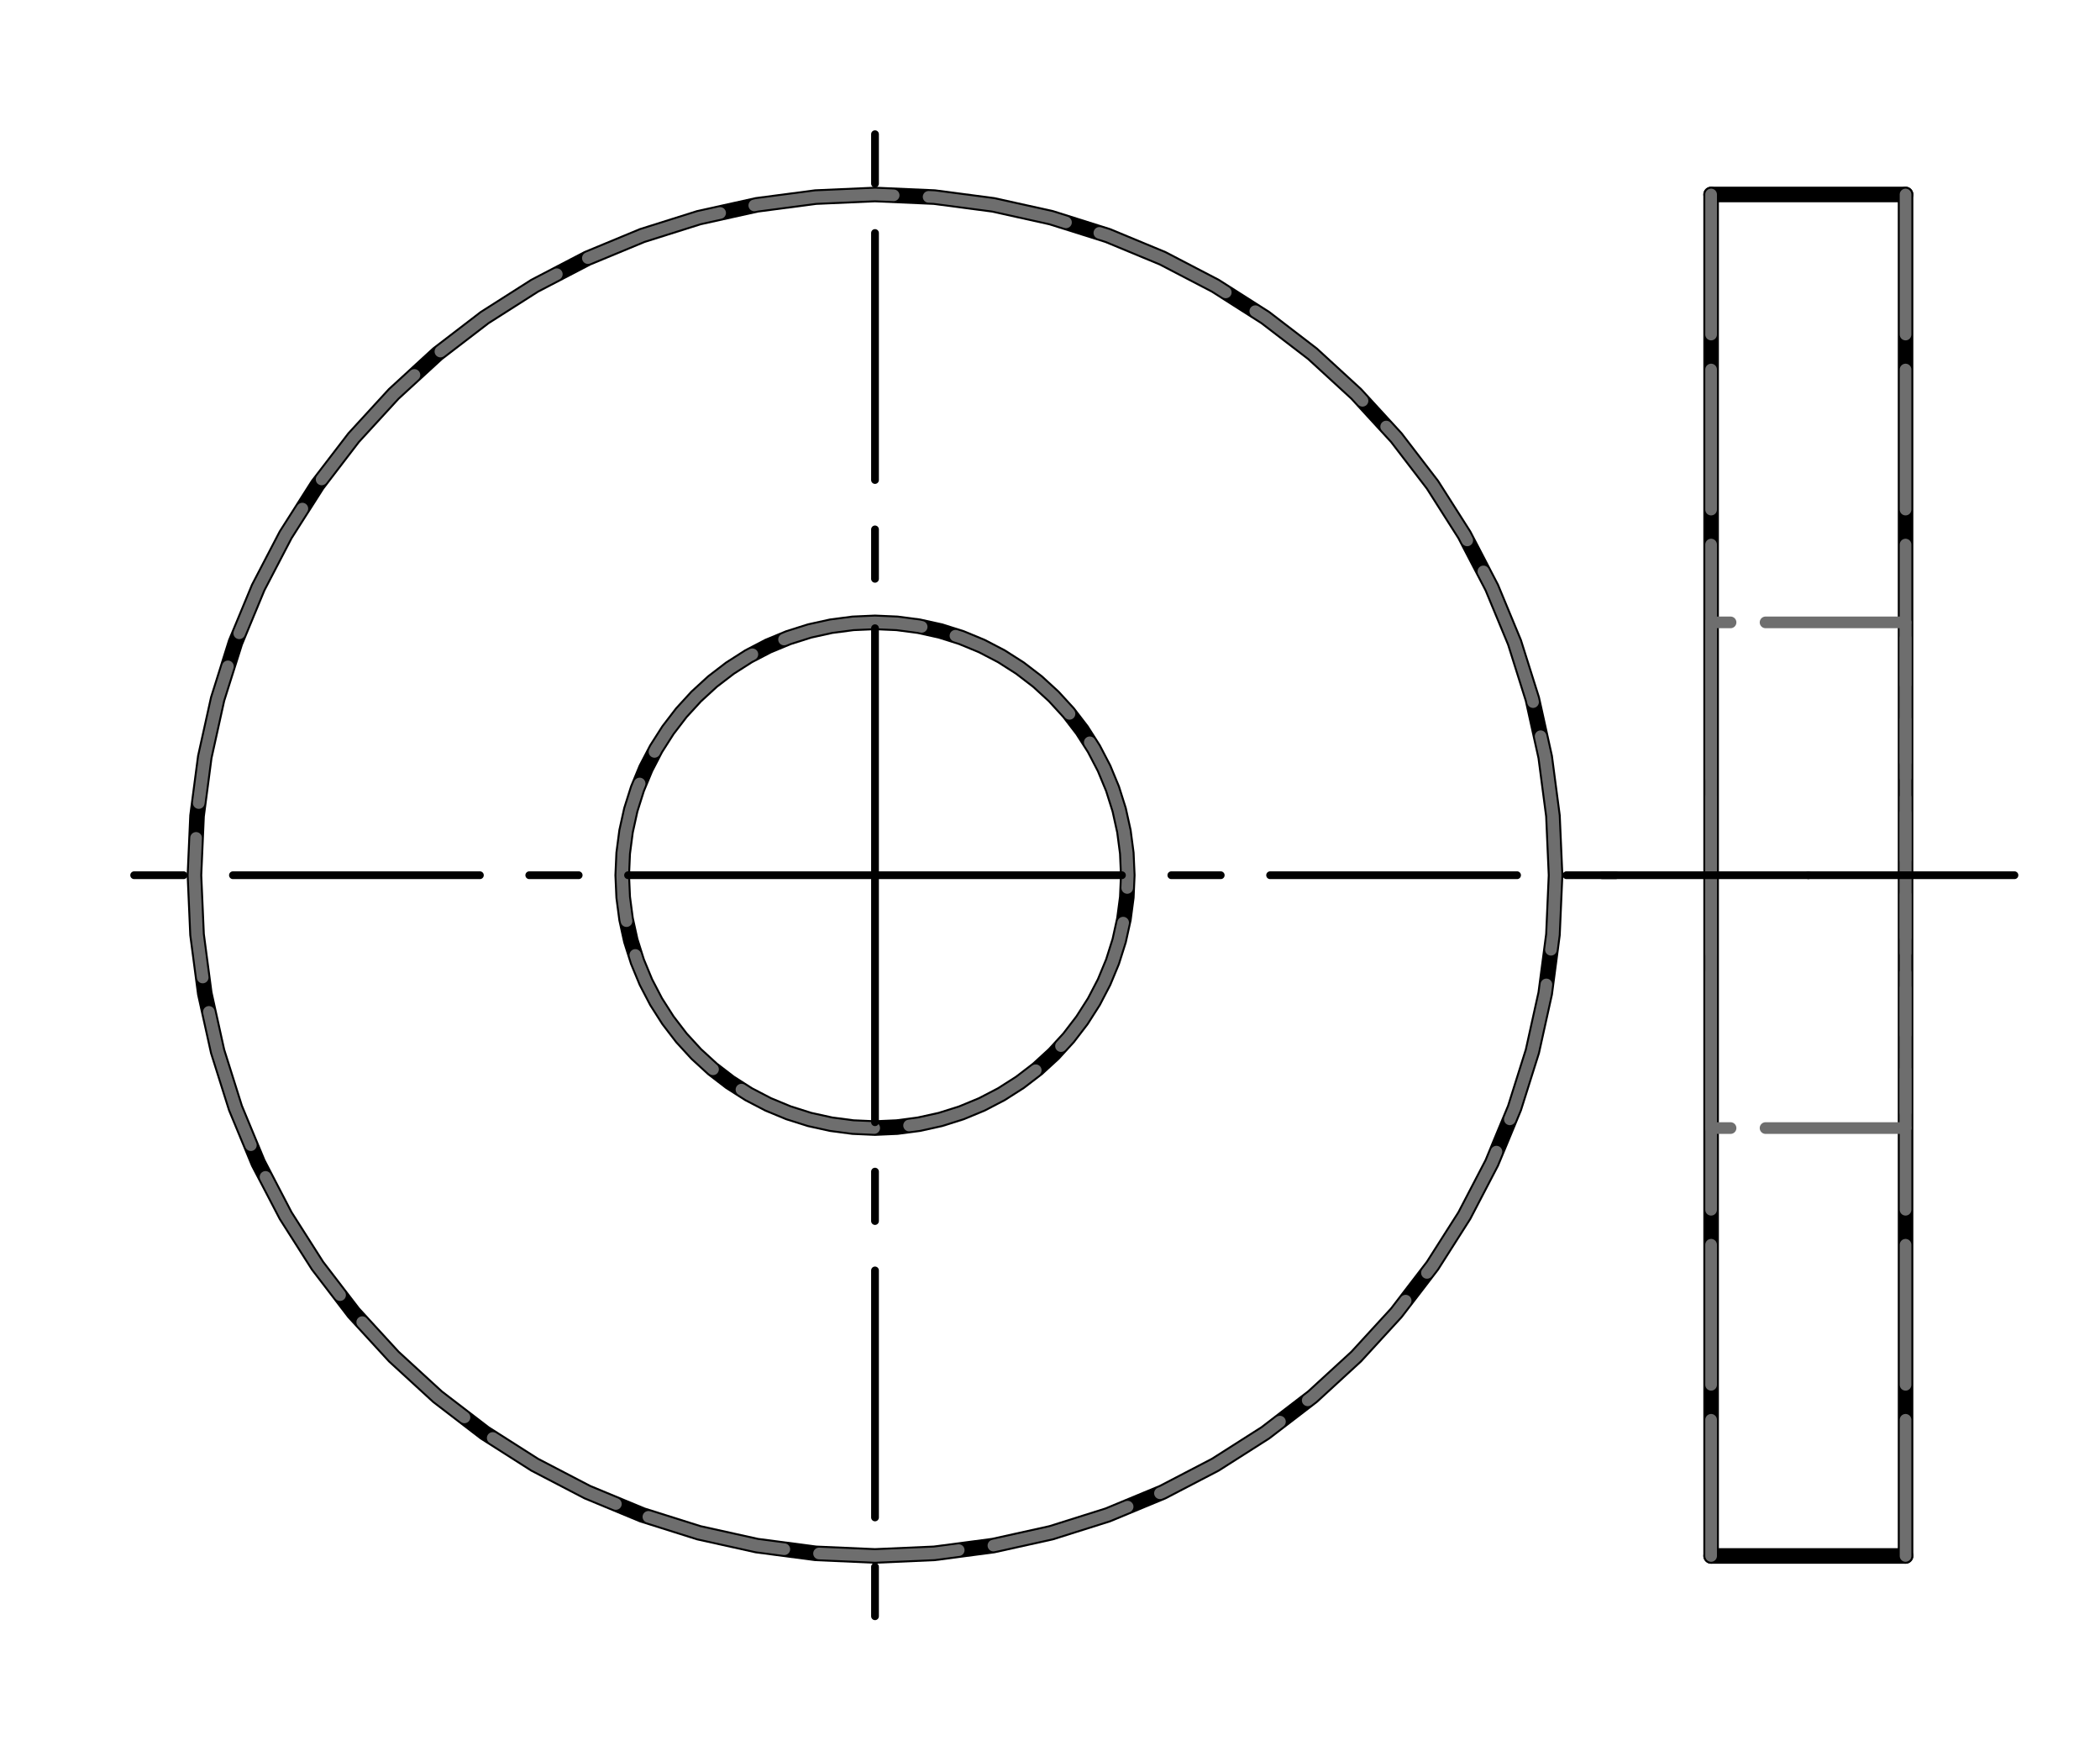
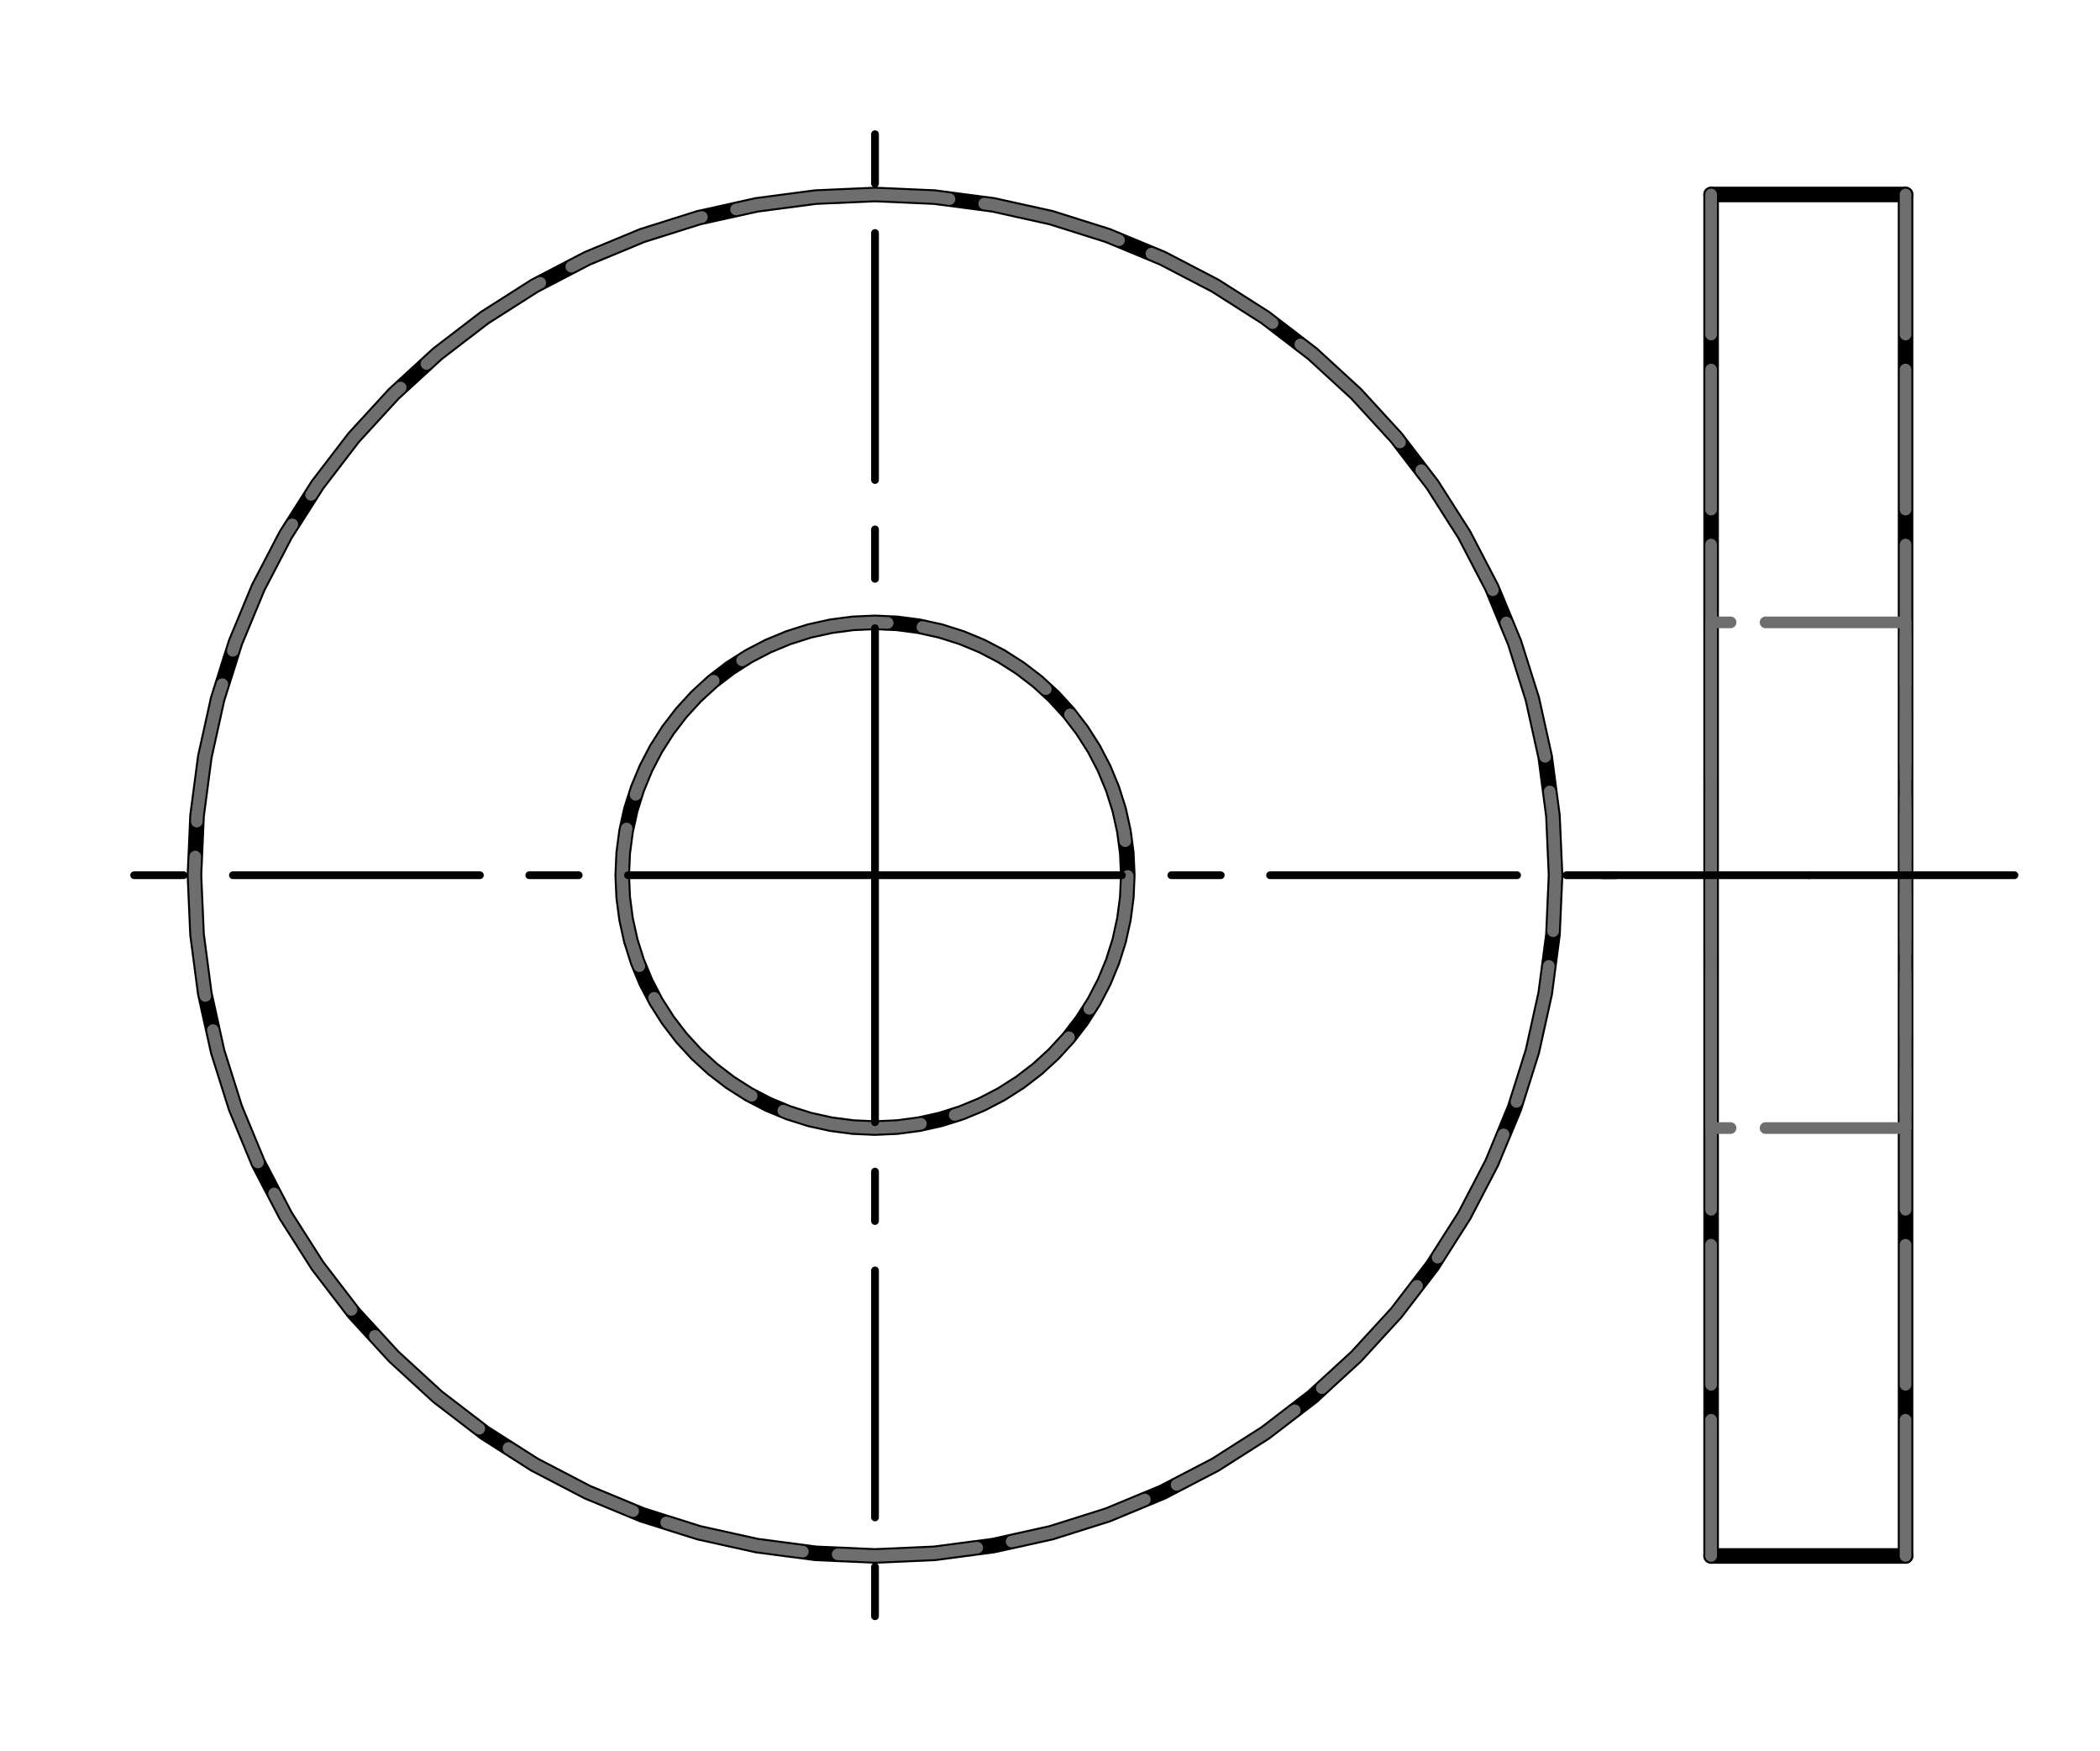
<svg xmlns="http://www.w3.org/2000/svg" width="54.0mm" height="45.0mm" viewBox="-22.5 -22.5 54.0 45.0" version="1.1">
  <g transform="scale(1,-1)" stroke-linecap="round">
    <g fill="none" stroke="rgb(0,0,0)" stroke-width="0.4" id="Visible">
-       <path d="M 17.5,0.0 L 17.433,1.525 L 17.234,3.039 L 16.904,4.529 L 16.445,5.985 L 15.86,7.396 L 15.155,8.75 L 14.335,10.038 L 13.406,11.249 L 12.374,12.374 L 11.249,13.406 L 10.038,14.335 L 8.75,15.155 L 7.396,15.86 L 5.985,16.445 L 4.529,16.904 L 3.039,17.234 L 1.525,17.433 L 0.0,17.5 L -1.525,17.433 L -3.039,17.234 L -4.529,16.904 L -5.985,16.445 L -7.396,15.86 L -8.75,15.155 L -10.038,14.335 L -11.249,13.406 L -12.374,12.374 L -13.406,11.249 L -14.335,10.038 L -15.155,8.75 L -15.86,7.396 L -16.445,5.985 L -16.904,4.529 L -17.234,3.039 L -17.433,1.525 L -17.5,0.0 L -17.433,-1.525 L -17.234,-3.039 L -16.904,-4.529 L -16.445,-5.985 L -15.86,-7.396 L -15.155,-8.75 L -14.335,-10.038 L -13.406,-11.249 L -12.374,-12.374 L -11.249,-13.406 L -10.038,-14.335 L -8.75,-15.155 L -7.396,-15.86 L -5.985,-16.445 L -4.529,-16.904 L -3.039,-17.234 L -1.525,-17.433 L -0.0,-17.5 L 1.525,-17.433 L 3.039,-17.234 L 4.529,-16.904 L 5.985,-16.445 L 7.396,-15.86 L 8.75,-15.155 L 10.038,-14.335 L 11.249,-13.406 L 12.374,-12.374 L 13.406,-11.249 L 14.335,-10.038 L 15.155,-8.75 L 15.86,-7.396 L 16.445,-5.985 L 16.904,-4.529 L 17.234,-3.039 L 17.433,-1.525 L 17.5,-0.0" />
-       <path d="M 6.5,0.0 L 6.475,0.567 L 6.401,1.129 L 6.279,1.682 L 6.108,2.223 L 5.891,2.747 L 5.629,3.25 L 5.324,3.728 L 4.979,4.178 L 4.596,4.596 L 4.178,4.979 L 3.728,5.324 L 3.25,5.629 L 2.747,5.891 L 2.223,6.108 L 1.682,6.279 L 1.129,6.401 L 0.567,6.475 L -0.0,6.5 L -0.567,6.475 L -1.129,6.401 L -1.682,6.279 L -2.223,6.108 L -2.747,5.891 L -3.25,5.629 L -3.728,5.324 L -4.178,4.979 L -4.596,4.596 L -4.979,4.178 L -5.324,3.728 L -5.629,3.25 L -5.891,2.747 L -6.108,2.223 L -6.279,1.682 L -6.401,1.129 L -6.475,0.567 L -6.5,-0.0 L -6.475,-0.567 L -6.401,-1.129 L -6.279,-1.682 L -6.108,-2.223 L -5.891,-2.747 L -5.629,-3.25 L -5.324,-3.728 L -4.979,-4.178 L -4.596,-4.596 L -4.178,-4.979 L -3.728,-5.324 L -3.25,-5.629 L -2.747,-5.891 L -2.223,-6.108 L -1.682,-6.279 L -1.129,-6.401 L -0.567,-6.475 L 0.0,-6.5 L 0.567,-6.475 L 1.129,-6.401 L 1.682,-6.279 L 2.223,-6.108 L 2.747,-5.891 L 3.25,-5.629 L 3.728,-5.324 L 4.178,-4.979 L 4.596,-4.596 L 4.979,-4.178 L 5.324,-3.728 L 5.629,-3.25 L 5.891,-2.747 L 6.108,-2.223 L 6.279,-1.682 L 6.401,-1.129 L 6.475,-0.567 L 6.5,0.0" />
+       <path d="M 0.0,17.5 L -1.525,17.433 L -3.039,17.234 L -4.529,16.904 L -5.985,16.445 L -7.396,15.86 L -8.75,15.155 L -10.038,14.335 L -11.249,13.406 L -12.374,12.374 L -13.406,11.249 L -14.335,10.038 L -15.155,8.75 L -15.86,7.396 L -16.445,5.985 L -16.904,4.529 L -17.234,3.039 L -17.433,1.525 L -17.5,0.0 L -17.433,-1.525 L -17.234,-3.039 L -16.904,-4.529 L -16.445,-5.985 L -15.86,-7.396 L -15.155,-8.75 L -14.335,-10.038 L -13.406,-11.249 L -12.374,-12.374 L -11.249,-13.406 L -10.038,-14.335 L -8.75,-15.155 L -7.396,-15.86 L -5.985,-16.445 L -4.529,-16.904 L -3.039,-17.234 L -1.525,-17.433 L -0.0,-17.5 L 1.525,-17.433 L 3.039,-17.234 L 4.529,-16.904 L 5.985,-16.445 L 7.396,-15.86 L 8.75,-15.155 L 10.038,-14.335 L 11.249,-13.406 L 12.374,-12.374 L 13.406,-11.249 L 14.335,-10.038 L 15.155,-8.75 L 15.86,-7.396 L 16.445,-5.985 L 16.904,-4.529 L 17.234,-3.039 L 17.433,-1.525 L 17.5,-0.0 L 17.433,1.525 L 17.234,3.039 L 16.904,4.529 L 16.445,5.985 L 15.86,7.396 L 15.155,8.75 L 14.335,10.038 L 13.406,11.249 L 12.374,12.374 L 11.249,13.406 L 10.038,14.335 L 8.75,15.155 L 7.396,15.86 L 5.985,16.445 L 4.529,16.904 L 3.039,17.234 L 1.525,17.433 L 0.0,17.5" />
+       <path d="M 0.0,6.5 L -0.567,6.475 L -1.129,6.401 L -1.682,6.279 L -2.223,6.108 L -2.747,5.891 L -3.25,5.629 L -3.728,5.324 L -4.178,4.979 L -4.596,4.596 L -4.979,4.178 L -5.324,3.728 L -5.629,3.25 L -5.891,2.747 L -6.108,2.223 L -6.279,1.682 L -6.401,1.129 L -6.475,0.567 L -6.5,-0.0 L -6.475,-0.567 L -6.401,-1.129 L -6.279,-1.682 L -6.108,-2.223 L -5.891,-2.747 L -5.629,-3.25 L -5.324,-3.728 L -4.979,-4.178 L -4.596,-4.596 L -4.178,-4.979 L -3.728,-5.324 L -3.25,-5.629 L -2.747,-5.891 L -2.223,-6.108 L -1.682,-6.279 L -1.129,-6.401 L -0.567,-6.475 L 0.0,-6.5 L 0.567,-6.475 L 1.129,-6.401 L 1.682,-6.279 L 2.223,-6.108 L 2.747,-5.891 L 3.25,-5.629 L 3.728,-5.324 L 4.178,-4.979 L 4.596,-4.596 L 4.979,-4.178 L 5.324,-3.728 L 5.629,-3.25 L 5.891,-2.747 L 6.108,-2.223 L 6.279,-1.682 L 6.401,-1.129 L 6.475,-0.567 L 6.5,0.0 L 6.475,0.567 L 6.401,1.129 L 6.279,1.682 L 6.108,2.223 L 5.891,2.747 L 5.629,3.25 L 5.324,3.728 L 4.979,4.178 L 4.596,4.596 L 4.178,4.979 L 3.728,5.324 L 3.25,5.629 L 2.747,5.891 L 2.223,6.108 L 1.682,6.279 L 1.129,6.401 L 0.567,6.475 L -0.0,6.5" />
      <path d="M 21.5,-17.5 L 21.5,-17.014 L 21.5,-16.528 L 21.5,-16.042 L 21.5,-15.556 L 21.5,-15.069 L 21.5,-14.583 L 21.5,-14.097 L 21.5,-13.611 L 21.5,-13.125 L 21.5,-12.639 L 21.5,-12.153 L 21.5,-11.667 L 21.5,-11.181 L 21.5,-10.694 L 21.5,-10.208 L 21.5,-9.722 L 21.5,-9.236 L 21.5,-8.75 L 21.5,-8.264 L 21.5,-7.778 L 21.5,-7.292 L 21.5,-6.806 L 21.5,-6.319 L 21.5,-5.833 L 21.5,-5.347 L 21.5,-4.861 L 21.5,-4.375 L 21.5,-3.889 L 21.5,-3.403 L 21.5,-2.917 L 21.5,-2.431 L 21.5,-1.944 L 21.5,-1.458 L 21.5,-0.972 L 21.5,-0.486 L 21.5,0.0 L 21.5,0.486 L 21.5,0.972 L 21.5,1.458 L 21.5,1.944 L 21.5,2.431 L 21.5,2.917 L 21.5,3.403 L 21.5,3.889 L 21.5,4.375 L 21.5,4.861 L 21.5,5.347 L 21.5,5.833 L 21.5,6.319 L 21.5,6.806 L 21.5,7.292 L 21.5,7.778 L 21.5,8.264 L 21.5,8.75 L 21.5,9.236 L 21.5,9.722 L 21.5,10.208 L 21.5,10.694 L 21.5,11.181 L 21.5,11.667 L 21.5,12.153 L 21.5,12.639 L 21.5,13.125 L 21.5,13.611 L 21.5,14.097 L 21.5,14.583 L 21.5,15.069 L 21.5,15.556 L 21.5,16.042 L 21.5,16.528 L 21.5,17.014 L 21.5,17.5" />
      <path d="M 26.5,17.5 L 26.431,17.5 L 26.361,17.5 L 26.292,17.5 L 26.222,17.5 L 26.153,17.5 L 26.083,17.5 L 26.014,17.5 L 25.944,17.5 L 25.875,17.5 L 25.806,17.5 L 25.736,17.5 L 25.667,17.5 L 25.597,17.5 L 25.528,17.5 L 25.458,17.5 L 25.389,17.5 L 25.319,17.5 L 25.25,17.5 L 25.181,17.5 L 25.111,17.5 L 25.042,17.5 L 24.972,17.5 L 24.903,17.5 L 24.833,17.5 L 24.764,17.5 L 24.694,17.5 L 24.625,17.5 L 24.556,17.5 L 24.486,17.5 L 24.417,17.5 L 24.347,17.5 L 24.278,17.5 L 24.208,17.5 L 24.139,17.5 L 24.069,17.5 L 24.0,17.5 L 23.931,17.5 L 23.861,17.5 L 23.792,17.5 L 23.722,17.5 L 23.653,17.5 L 23.583,17.5 L 23.514,17.5 L 23.444,17.5 L 23.375,17.5 L 23.306,17.5 L 23.236,17.5 L 23.167,17.5 L 23.097,17.5 L 23.028,17.5 L 22.958,17.5 L 22.889,17.5 L 22.819,17.5 L 22.75,17.5 L 22.681,17.5 L 22.611,17.5 L 22.542,17.5 L 22.472,17.5 L 22.403,17.5 L 22.333,17.5 L 22.264,17.5 L 22.194,17.5 L 22.125,17.5 L 22.056,17.5 L 21.986,17.5 L 21.917,17.5 L 21.847,17.5 L 21.778,17.5 L 21.708,17.5 L 21.639,17.5 L 21.569,17.5 L 21.5,17.5" />
      <path d="M 26.5,-17.5 L 26.5,-17.014 L 26.5,-16.528 L 26.5,-16.042 L 26.5,-15.556 L 26.5,-15.069 L 26.5,-14.583 L 26.5,-14.097 L 26.5,-13.611 L 26.5,-13.125 L 26.5,-12.639 L 26.5,-12.153 L 26.5,-11.667 L 26.5,-11.181 L 26.5,-10.694 L 26.5,-10.208 L 26.5,-9.722 L 26.5,-9.236 L 26.5,-8.75 L 26.5,-8.264 L 26.5,-7.778 L 26.5,-7.292 L 26.5,-6.806 L 26.5,-6.319 L 26.5,-5.833 L 26.5,-5.347 L 26.5,-4.861 L 26.5,-4.375 L 26.5,-3.889 L 26.5,-3.403 L 26.5,-2.917 L 26.5,-2.431 L 26.5,-1.944 L 26.5,-1.458 L 26.5,-0.972 L 26.5,-0.486 L 26.5,0.0 L 26.5,0.486 L 26.5,0.972 L 26.5,1.458 L 26.5,1.944 L 26.5,2.431 L 26.5,2.917 L 26.5,3.403 L 26.5,3.889 L 26.5,4.375 L 26.5,4.861 L 26.5,5.347 L 26.5,5.833 L 26.5,6.319 L 26.5,6.806 L 26.5,7.292 L 26.5,7.778 L 26.5,8.264 L 26.5,8.75 L 26.5,9.236 L 26.5,9.722 L 26.5,10.208 L 26.5,10.694 L 26.5,11.181 L 26.5,11.667 L 26.5,12.153 L 26.5,12.639 L 26.5,13.125 L 26.5,13.611 L 26.5,14.097 L 26.5,14.583 L 26.5,15.069 L 26.5,15.556 L 26.5,16.042 L 26.5,16.528 L 26.5,17.014 L 26.5,17.5" />
      <path d="M 26.5,-17.5 L 26.431,-17.5 L 26.361,-17.5 L 26.292,-17.5 L 26.222,-17.5 L 26.153,-17.5 L 26.083,-17.5 L 26.014,-17.5 L 25.944,-17.5 L 25.875,-17.5 L 25.806,-17.5 L 25.736,-17.5 L 25.667,-17.5 L 25.597,-17.5 L 25.528,-17.5 L 25.458,-17.5 L 25.389,-17.5 L 25.319,-17.5 L 25.25,-17.5 L 25.181,-17.5 L 25.111,-17.5 L 25.042,-17.5 L 24.972,-17.5 L 24.903,-17.5 L 24.833,-17.5 L 24.764,-17.5 L 24.694,-17.5 L 24.625,-17.5 L 24.556,-17.5 L 24.486,-17.5 L 24.417,-17.5 L 24.347,-17.5 L 24.278,-17.5 L 24.208,-17.5 L 24.139,-17.5 L 24.069,-17.5 L 24.0,-17.5 L 23.931,-17.5 L 23.861,-17.5 L 23.792,-17.5 L 23.722,-17.5 L 23.653,-17.5 L 23.583,-17.5 L 23.514,-17.5 L 23.444,-17.5 L 23.375,-17.5 L 23.306,-17.5 L 23.236,-17.5 L 23.167,-17.5 L 23.097,-17.5 L 23.028,-17.5 L 22.958,-17.5 L 22.889,-17.5 L 22.819,-17.5 L 22.75,-17.5 L 22.681,-17.5 L 22.611,-17.5 L 22.542,-17.5 L 22.472,-17.5 L 22.403,-17.5 L 22.333,-17.5 L 22.264,-17.5 L 22.194,-17.5 L 22.125,-17.5 L 22.056,-17.5 L 21.986,-17.5 L 21.917,-17.5 L 21.847,-17.5 L 21.778,-17.5 L 21.708,-17.5 L 21.639,-17.5 L 21.569,-17.5 L 21.5,-17.5" />
    </g>
    <g fill="none" stroke="rgb(110,110,110)" stroke-width="0.3" id="Hidden" stroke-dasharray="3.6 0.9">
-       <path d="M 17.5,0.0 L 17.433,1.525 L 17.234,3.039 L 16.904,4.529 L 16.445,5.985 L 15.86,7.396 L 15.155,8.75 L 14.335,10.038 L 13.406,11.249 L 12.374,12.374 L 11.249,13.406 L 10.038,14.335 L 8.75,15.155 L 7.396,15.86 L 5.985,16.445 L 4.529,16.904 L 3.039,17.234 L 1.525,17.433 L 0.0,17.5 L -1.525,17.433 L -3.039,17.234 L -4.529,16.904 L -5.985,16.445 L -7.396,15.86 L -8.75,15.155 L -10.038,14.335 L -11.249,13.406 L -12.374,12.374 L -13.406,11.249 L -14.335,10.038 L -15.155,8.75 L -15.86,7.396 L -16.445,5.985 L -16.904,4.529 L -17.234,3.039 L -17.433,1.525 L -17.5,0.0 L -17.433,-1.525 L -17.234,-3.039 L -16.904,-4.529 L -16.445,-5.985 L -15.86,-7.396 L -15.155,-8.75 L -14.335,-10.038 L -13.406,-11.249 L -12.374,-12.374 L -11.249,-13.406 L -10.038,-14.335 L -8.75,-15.155 L -7.396,-15.86 L -5.985,-16.445 L -4.529,-16.904 L -3.039,-17.234 L -1.525,-17.433 L -0.0,-17.5 L 1.525,-17.433 L 3.039,-17.234 L 4.529,-16.904 L 5.985,-16.445 L 7.396,-15.86 L 8.75,-15.155 L 10.038,-14.335 L 11.249,-13.406 L 12.374,-12.374 L 13.406,-11.249 L 14.335,-10.038 L 15.155,-8.75 L 15.86,-7.396 L 16.445,-5.985 L 16.904,-4.529 L 17.234,-3.039 L 17.433,-1.525 L 17.5,-0.0" />
-       <path d="M 6.5,0.0 L 6.475,0.567 L 6.401,1.129 L 6.279,1.682 L 6.108,2.223 L 5.891,2.747 L 5.629,3.25 L 5.324,3.728 L 4.979,4.178 L 4.596,4.596 L 4.178,4.979 L 3.728,5.324 L 3.25,5.629 L 2.747,5.891 L 2.223,6.108 L 1.682,6.279 L 1.129,6.401 L 0.567,6.475 L -0.0,6.5 L -0.567,6.475 L -1.129,6.401 L -1.682,6.279 L -2.223,6.108 L -2.747,5.891 L -3.25,5.629 L -3.728,5.324 L -4.178,4.979 L -4.596,4.596 L -4.979,4.178 L -5.324,3.728 L -5.629,3.25 L -5.891,2.747 L -6.108,2.223 L -6.279,1.682 L -6.401,1.129 L -6.475,0.567 L -6.5,-0.0 L -6.475,-0.567 L -6.401,-1.129 L -6.279,-1.682 L -6.108,-2.223 L -5.891,-2.747 L -5.629,-3.25 L -5.324,-3.728 L -4.979,-4.178 L -4.596,-4.596 L -4.178,-4.979 L -3.728,-5.324 L -3.25,-5.629 L -2.747,-5.891 L -2.223,-6.108 L -1.682,-6.279 L -1.129,-6.401 L -0.567,-6.475 L 0.0,-6.5 L 0.567,-6.475 L 1.129,-6.401 L 1.682,-6.279 L 2.223,-6.108 L 2.747,-5.891 L 3.25,-5.629 L 3.728,-5.324 L 4.178,-4.979 L 4.596,-4.596 L 4.979,-4.178 L 5.324,-3.728 L 5.629,-3.25 L 5.891,-2.747 L 6.108,-2.223 L 6.279,-1.682 L 6.401,-1.129 L 6.475,-0.567 L 6.5,0.0" />
+       <path d="M 0.0,17.5 L -1.525,17.433 L -3.039,17.234 L -4.529,16.904 L -5.985,16.445 L -7.396,15.86 L -8.75,15.155 L -10.038,14.335 L -11.249,13.406 L -12.374,12.374 L -13.406,11.249 L -14.335,10.038 L -15.155,8.75 L -15.86,7.396 L -16.445,5.985 L -16.904,4.529 L -17.234,3.039 L -17.433,1.525 L -17.5,0.0 L -17.433,-1.525 L -17.234,-3.039 L -16.904,-4.529 L -16.445,-5.985 L -15.86,-7.396 L -15.155,-8.75 L -14.335,-10.038 L -13.406,-11.249 L -12.374,-12.374 L -11.249,-13.406 L -10.038,-14.335 L -8.75,-15.155 L -7.396,-15.86 L -5.985,-16.445 L -4.529,-16.904 L -3.039,-17.234 L -1.525,-17.433 L -0.0,-17.5 L 1.525,-17.433 L 3.039,-17.234 L 4.529,-16.904 L 5.985,-16.445 L 7.396,-15.86 L 8.75,-15.155 L 10.038,-14.335 L 11.249,-13.406 L 12.374,-12.374 L 13.406,-11.249 L 14.335,-10.038 L 15.155,-8.75 L 15.86,-7.396 L 16.445,-5.985 L 16.904,-4.529 L 17.234,-3.039 L 17.433,-1.525 L 17.5,-0.0 L 17.433,1.525 L 17.234,3.039 L 16.904,4.529 L 16.445,5.985 L 15.86,7.396 L 15.155,8.75 L 14.335,10.038 L 13.406,11.249 L 12.374,12.374 L 11.249,13.406 L 10.038,14.335 L 8.75,15.155 L 7.396,15.86 L 5.985,16.445 L 4.529,16.904 L 3.039,17.234 L 1.525,17.433 L 0.0,17.5" />
+       <path d="M 0.0,6.5 L -0.567,6.475 L -1.129,6.401 L -1.682,6.279 L -2.223,6.108 L -2.747,5.891 L -3.25,5.629 L -3.728,5.324 L -4.178,4.979 L -4.596,4.596 L -4.979,4.178 L -5.324,3.728 L -5.629,3.25 L -5.891,2.747 L -6.108,2.223 L -6.279,1.682 L -6.401,1.129 L -6.475,0.567 L -6.5,-0.0 L -6.475,-0.567 L -6.401,-1.129 L -6.279,-1.682 L -6.108,-2.223 L -5.891,-2.747 L -5.629,-3.25 L -5.324,-3.728 L -4.979,-4.178 L -4.596,-4.596 L -4.178,-4.979 L -3.728,-5.324 L -3.25,-5.629 L -2.747,-5.891 L -2.223,-6.108 L -1.682,-6.279 L -1.129,-6.401 L -0.567,-6.475 L 0.0,-6.5 L 0.567,-6.475 L 1.129,-6.401 L 1.682,-6.279 L 2.223,-6.108 L 2.747,-5.891 L 3.25,-5.629 L 3.728,-5.324 L 4.178,-4.979 L 4.596,-4.596 L 4.979,-4.178 L 5.324,-3.728 L 5.629,-3.25 L 5.891,-2.747 L 6.108,-2.223 L 6.279,-1.682 L 6.401,-1.129 L 6.475,-0.567 L 6.5,0.0 L 6.475,0.567 L 6.401,1.129 L 6.279,1.682 L 6.108,2.223 L 5.891,2.747 L 5.629,3.25 L 5.324,3.728 L 4.979,4.178 L 4.596,4.596 L 4.178,4.979 L 3.728,5.324 L 3.25,5.629 L 2.747,5.891 L 2.223,6.108 L 1.682,6.279 L 1.129,6.401 L 0.567,6.475 L -0.0,6.5" />
      <path d="M 21.5,17.5 L 21.5,17.014 L 21.5,16.528 L 21.5,16.042 L 21.5,15.556 L 21.5,15.069 L 21.5,14.583 L 21.5,14.097 L 21.5,13.611 L 21.5,13.125 L 21.5,12.639 L 21.5,12.153 L 21.5,11.667 L 21.5,11.181 L 21.5,10.694 L 21.5,10.208 L 21.5,9.722 L 21.5,9.236 L 21.5,8.75 L 21.5,8.264 L 21.5,7.778 L 21.5,7.292 L 21.5,6.806 L 21.5,6.319 L 21.5,5.833 L 21.5,5.347 L 21.5,4.861 L 21.5,4.375 L 21.5,3.889 L 21.5,3.403 L 21.5,2.917 L 21.5,2.431 L 21.5,1.944 L 21.5,1.458 L 21.5,0.972 L 21.5,0.486 L 21.5,0.0 L 21.5,-0.486 L 21.5,-0.972 L 21.5,-1.458 L 21.5,-1.944 L 21.5,-2.431 L 21.5,-2.917 L 21.5,-3.403 L 21.5,-3.889 L 21.5,-4.375 L 21.5,-4.861 L 21.5,-5.347 L 21.5,-5.833 L 21.5,-6.319 L 21.5,-6.806 L 21.5,-7.292 L 21.5,-7.778 L 21.5,-8.264 L 21.5,-8.75 L 21.5,-9.236 L 21.5,-9.722 L 21.5,-10.208 L 21.5,-10.694 L 21.5,-11.181 L 21.5,-11.667 L 21.5,-12.153 L 21.5,-12.639 L 21.5,-13.125 L 21.5,-13.611 L 21.5,-14.097 L 21.5,-14.583 L 21.5,-15.069 L 21.5,-15.556 L 21.5,-16.042 L 21.5,-16.528 L 21.5,-17.014 L 21.5,-17.5" />
      <path d="M 26.5,17.5 L 26.5,17.014 L 26.5,16.528 L 26.5,16.042 L 26.5,15.556 L 26.5,15.069 L 26.5,14.583 L 26.5,14.097 L 26.5,13.611 L 26.5,13.125 L 26.5,12.639 L 26.5,12.153 L 26.5,11.667 L 26.5,11.181 L 26.5,10.694 L 26.5,10.208 L 26.5,9.722 L 26.5,9.236 L 26.5,8.75 L 26.5,8.264 L 26.5,7.778 L 26.5,7.292 L 26.5,6.806 L 26.5,6.319 L 26.5,5.833 L 26.5,5.347 L 26.5,4.861 L 26.5,4.375 L 26.5,3.889 L 26.5,3.403 L 26.5,2.917 L 26.5,2.431 L 26.5,1.944 L 26.5,1.458 L 26.5,0.972 L 26.5,0.486 L 26.5,0.0 L 26.5,-0.486 L 26.5,-0.972 L 26.5,-1.458 L 26.5,-1.944 L 26.5,-2.431 L 26.5,-2.917 L 26.5,-3.403 L 26.5,-3.889 L 26.5,-4.375 L 26.5,-4.861 L 26.5,-5.347 L 26.5,-5.833 L 26.5,-6.319 L 26.5,-6.806 L 26.5,-7.292 L 26.5,-7.778 L 26.5,-8.264 L 26.5,-8.75 L 26.5,-9.236 L 26.5,-9.722 L 26.5,-10.208 L 26.5,-10.694 L 26.5,-11.181 L 26.5,-11.667 L 26.5,-12.153 L 26.5,-12.639 L 26.5,-13.125 L 26.5,-13.611 L 26.5,-14.097 L 26.5,-14.583 L 26.5,-15.069 L 26.5,-15.556 L 26.5,-16.042 L 26.5,-16.528 L 26.5,-17.014 L 26.5,-17.5" />
      <path d="M 21.5,6.5 L 21.5,6.319 L 21.5,6.139 L 21.5,5.958 L 21.5,5.778 L 21.5,5.597 L 21.5,5.417 L 21.5,5.236 L 21.5,5.056 L 21.5,4.875 L 21.5,4.694 L 21.5,4.514 L 21.5,4.333 L 21.5,4.153 L 21.5,3.972 L 21.5,3.792 L 21.5,3.611 L 21.5,3.431 L 21.5,3.25 L 21.5,3.069 L 21.5,2.889 L 21.5,2.708 L 21.5,2.528 L 21.5,2.347 L 21.5,2.167 L 21.5,1.986 L 21.5,1.806 L 21.5,1.625 L 21.5,1.444 L 21.5,1.264 L 21.5,1.083 L 21.5,0.903 L 21.5,0.722 L 21.5,0.542 L 21.5,0.361 L 21.5,0.181 L 21.5,0.0 L 21.5,-0.181 L 21.5,-0.361 L 21.5,-0.542 L 21.5,-0.722 L 21.5,-0.903 L 21.5,-1.083 L 21.5,-1.264 L 21.5,-1.444 L 21.5,-1.625 L 21.5,-1.806 L 21.5,-1.986 L 21.5,-2.167 L 21.5,-2.347 L 21.5,-2.528 L 21.5,-2.708 L 21.5,-2.889 L 21.5,-3.069 L 21.5,-3.25 L 21.5,-3.431 L 21.5,-3.611 L 21.5,-3.792 L 21.5,-3.972 L 21.5,-4.153 L 21.5,-4.333 L 21.5,-4.514 L 21.5,-4.694 L 21.5,-4.875 L 21.5,-5.056 L 21.5,-5.236 L 21.5,-5.417 L 21.5,-5.597 L 21.5,-5.778 L 21.5,-5.958 L 21.5,-6.139 L 21.5,-6.319 L 21.5,-6.5" />
      <path d="M 21.5,-6.5 L 21.5,-6.319 L 21.5,-6.139 L 21.5,-5.958 L 21.5,-5.778 L 21.5,-5.597 L 21.5,-5.417 L 21.5,-5.236 L 21.5,-5.056 L 21.5,-4.875 L 21.5,-4.694 L 21.5,-4.514 L 21.5,-4.333 L 21.5,-4.153 L 21.5,-3.972 L 21.5,-3.792 L 21.5,-3.611 L 21.5,-3.431 L 21.5,-3.25 L 21.5,-3.069 L 21.5,-2.889 L 21.5,-2.708 L 21.5,-2.528 L 21.5,-2.347 L 21.5,-2.167 L 21.5,-1.986 L 21.5,-1.806 L 21.5,-1.625 L 21.5,-1.444 L 21.5,-1.264 L 21.5,-1.083 L 21.5,-0.903 L 21.5,-0.722 L 21.5,-0.542 L 21.5,-0.361 L 21.5,-0.181 L 21.5,0.0 L 21.5,0.181 L 21.5,0.361 L 21.5,0.542 L 21.5,0.722 L 21.5,0.903 L 21.5,1.083 L 21.5,1.264 L 21.5,1.444 L 21.5,1.625 L 21.5,1.806 L 21.5,1.986 L 21.5,2.167 L 21.5,2.347 L 21.5,2.528 L 21.5,2.708 L 21.5,2.889 L 21.5,3.069 L 21.5,3.25 L 21.5,3.431 L 21.5,3.611 L 21.5,3.792 L 21.5,3.972 L 21.5,4.153 L 21.5,4.333 L 21.5,4.514 L 21.5,4.694 L 21.5,4.875 L 21.5,5.056 L 21.5,5.236 L 21.5,5.417 L 21.5,5.597 L 21.5,5.778 L 21.5,5.958 L 21.5,6.139 L 21.5,6.319 L 21.5,6.5" />
      <path d="M 26.5,6.5 L 26.5,6.319 L 26.5,6.139 L 26.5,5.958 L 26.5,5.778 L 26.5,5.597 L 26.5,5.417 L 26.5,5.236 L 26.5,5.056 L 26.5,4.875 L 26.5,4.694 L 26.5,4.514 L 26.5,4.333 L 26.5,4.153 L 26.5,3.972 L 26.5,3.792 L 26.5,3.611 L 26.5,3.431 L 26.5,3.25 L 26.5,3.069 L 26.5,2.889 L 26.5,2.708 L 26.5,2.528 L 26.5,2.347 L 26.5,2.167 L 26.5,1.986 L 26.5,1.806 L 26.5,1.625 L 26.5,1.444 L 26.5,1.264 L 26.5,1.083 L 26.5,0.903 L 26.5,0.722 L 26.5,0.542 L 26.5,0.361 L 26.5,0.181 L 26.5,0.0 L 26.5,-0.181 L 26.5,-0.361 L 26.5,-0.542 L 26.5,-0.722 L 26.5,-0.903 L 26.5,-1.083 L 26.5,-1.264 L 26.5,-1.444 L 26.5,-1.625 L 26.5,-1.806 L 26.5,-1.986 L 26.5,-2.167 L 26.5,-2.347 L 26.5,-2.528 L 26.5,-2.708 L 26.5,-2.889 L 26.5,-3.069 L 26.5,-3.25 L 26.5,-3.431 L 26.5,-3.611 L 26.5,-3.792 L 26.5,-3.972 L 26.5,-4.153 L 26.5,-4.333 L 26.5,-4.514 L 26.5,-4.694 L 26.5,-4.875 L 26.5,-5.056 L 26.5,-5.236 L 26.5,-5.417 L 26.5,-5.597 L 26.5,-5.778 L 26.5,-5.958 L 26.5,-6.139 L 26.5,-6.319 L 26.5,-6.5" />
      <path d="M 26.5,-6.5 L 26.5,-6.319 L 26.5,-6.139 L 26.5,-5.958 L 26.5,-5.778 L 26.5,-5.597 L 26.5,-5.417 L 26.5,-5.236 L 26.5,-5.056 L 26.5,-4.875 L 26.5,-4.694 L 26.5,-4.514 L 26.5,-4.333 L 26.5,-4.153 L 26.5,-3.972 L 26.5,-3.792 L 26.5,-3.611 L 26.5,-3.431 L 26.5,-3.25 L 26.5,-3.069 L 26.5,-2.889 L 26.5,-2.708 L 26.5,-2.528 L 26.5,-2.347 L 26.5,-2.167 L 26.5,-1.986 L 26.5,-1.806 L 26.5,-1.625 L 26.5,-1.444 L 26.5,-1.264 L 26.5,-1.083 L 26.5,-0.903 L 26.5,-0.722 L 26.5,-0.542 L 26.5,-0.361 L 26.5,-0.181 L 26.5,0.0 L 26.5,0.181 L 26.5,0.361 L 26.5,0.542 L 26.5,0.722 L 26.5,0.903 L 26.5,1.083 L 26.5,1.264 L 26.5,1.444 L 26.5,1.625 L 26.5,1.806 L 26.5,1.986 L 26.5,2.167 L 26.5,2.347 L 26.5,2.528 L 26.5,2.708 L 26.5,2.889 L 26.5,3.069 L 26.5,3.25 L 26.5,3.431 L 26.5,3.611 L 26.5,3.792 L 26.5,3.972 L 26.5,4.153 L 26.5,4.333 L 26.5,4.514 L 26.5,4.694 L 26.5,4.875 L 26.5,5.056 L 26.5,5.236 L 26.5,5.417 L 26.5,5.597 L 26.5,5.778 L 26.5,5.958 L 26.5,6.139 L 26.5,6.319 L 26.5,6.5" />
      <path d="M 26.5,6.5 L 26.431,6.5 L 26.361,6.5 L 26.292,6.5 L 26.222,6.5 L 26.153,6.5 L 26.083,6.5 L 26.014,6.5 L 25.944,6.5 L 25.875,6.5 L 25.806,6.5 L 25.736,6.5 L 25.667,6.5 L 25.597,6.5 L 25.528,6.5 L 25.458,6.5 L 25.389,6.5 L 25.319,6.5 L 25.25,6.5 L 25.181,6.5 L 25.111,6.5 L 25.042,6.5 L 24.972,6.5 L 24.903,6.5 L 24.833,6.5 L 24.764,6.5 L 24.694,6.5 L 24.625,6.5 L 24.556,6.5 L 24.486,6.5 L 24.417,6.5 L 24.347,6.5 L 24.278,6.5 L 24.208,6.5 L 24.139,6.5 L 24.069,6.5 L 24.0,6.5 L 23.931,6.5 L 23.861,6.5 L 23.792,6.5 L 23.722,6.5 L 23.653,6.5 L 23.583,6.5 L 23.514,6.5 L 23.444,6.5 L 23.375,6.5 L 23.306,6.5 L 23.236,6.5 L 23.167,6.5 L 23.097,6.5 L 23.028,6.5 L 22.958,6.5 L 22.889,6.5 L 22.819,6.5 L 22.75,6.5 L 22.681,6.5 L 22.611,6.5 L 22.542,6.5 L 22.472,6.5 L 22.403,6.5 L 22.333,6.5 L 22.264,6.5 L 22.194,6.5 L 22.125,6.5 L 22.056,6.5 L 21.986,6.5 L 21.917,6.5 L 21.847,6.5 L 21.778,6.5 L 21.708,6.5 L 21.639,6.5 L 21.569,6.5 L 21.5,6.5" />
      <path d="M 26.5,-6.5 L 26.431,-6.5 L 26.361,-6.5 L 26.292,-6.5 L 26.222,-6.5 L 26.153,-6.5 L 26.083,-6.5 L 26.014,-6.5 L 25.944,-6.5 L 25.875,-6.5 L 25.806,-6.5 L 25.736,-6.5 L 25.667,-6.5 L 25.597,-6.5 L 25.528,-6.5 L 25.458,-6.5 L 25.389,-6.5 L 25.319,-6.5 L 25.25,-6.5 L 25.181,-6.5 L 25.111,-6.5 L 25.042,-6.5 L 24.972,-6.5 L 24.903,-6.5 L 24.833,-6.5 L 24.764,-6.5 L 24.694,-6.5 L 24.625,-6.5 L 24.556,-6.5 L 24.486,-6.5 L 24.417,-6.5 L 24.347,-6.5 L 24.278,-6.5 L 24.208,-6.5 L 24.139,-6.5 L 24.069,-6.5 L 24.0,-6.5 L 23.931,-6.5 L 23.861,-6.5 L 23.792,-6.5 L 23.722,-6.5 L 23.653,-6.5 L 23.583,-6.5 L 23.514,-6.5 L 23.444,-6.5 L 23.375,-6.5 L 23.306,-6.5 L 23.236,-6.5 L 23.167,-6.5 L 23.097,-6.5 L 23.028,-6.5 L 22.958,-6.5 L 22.889,-6.5 L 22.819,-6.5 L 22.75,-6.5 L 22.681,-6.5 L 22.611,-6.5 L 22.542,-6.5 L 22.472,-6.5 L 22.403,-6.5 L 22.333,-6.5 L 22.264,-6.5 L 22.194,-6.5 L 22.125,-6.5 L 22.056,-6.5 L 21.986,-6.5 L 21.917,-6.5 L 21.847,-6.5 L 21.778,-6.5 L 21.708,-6.5 L 21.639,-6.5 L 21.569,-6.5 L 21.5,-6.5" />
    </g>
    <g fill="none" stroke="rgb(0,0,0)" stroke-width="0.2" id="Center" stroke-dasharray="6.35 1.27 1.27 1.27">
      <line x1="0.0" y1="0.0" x2="-20.3" y2="0.0" />
      <line x1="0.0" y1="0.0" x2="20.3" y2="0.0" />
      <line x1="0.0" y1="0.0" x2="0.0" y2="-20.3" />
      <line x1="0.0" y1="0.0" x2="0.0" y2="20.3" />
      <line x1="24.0" y1="0.0" x2="18.7" y2="0.0" />
      <line x1="24.0" y1="0.0" x2="29.3" y2="0.0" />
    </g>
  </g>
</svg>
